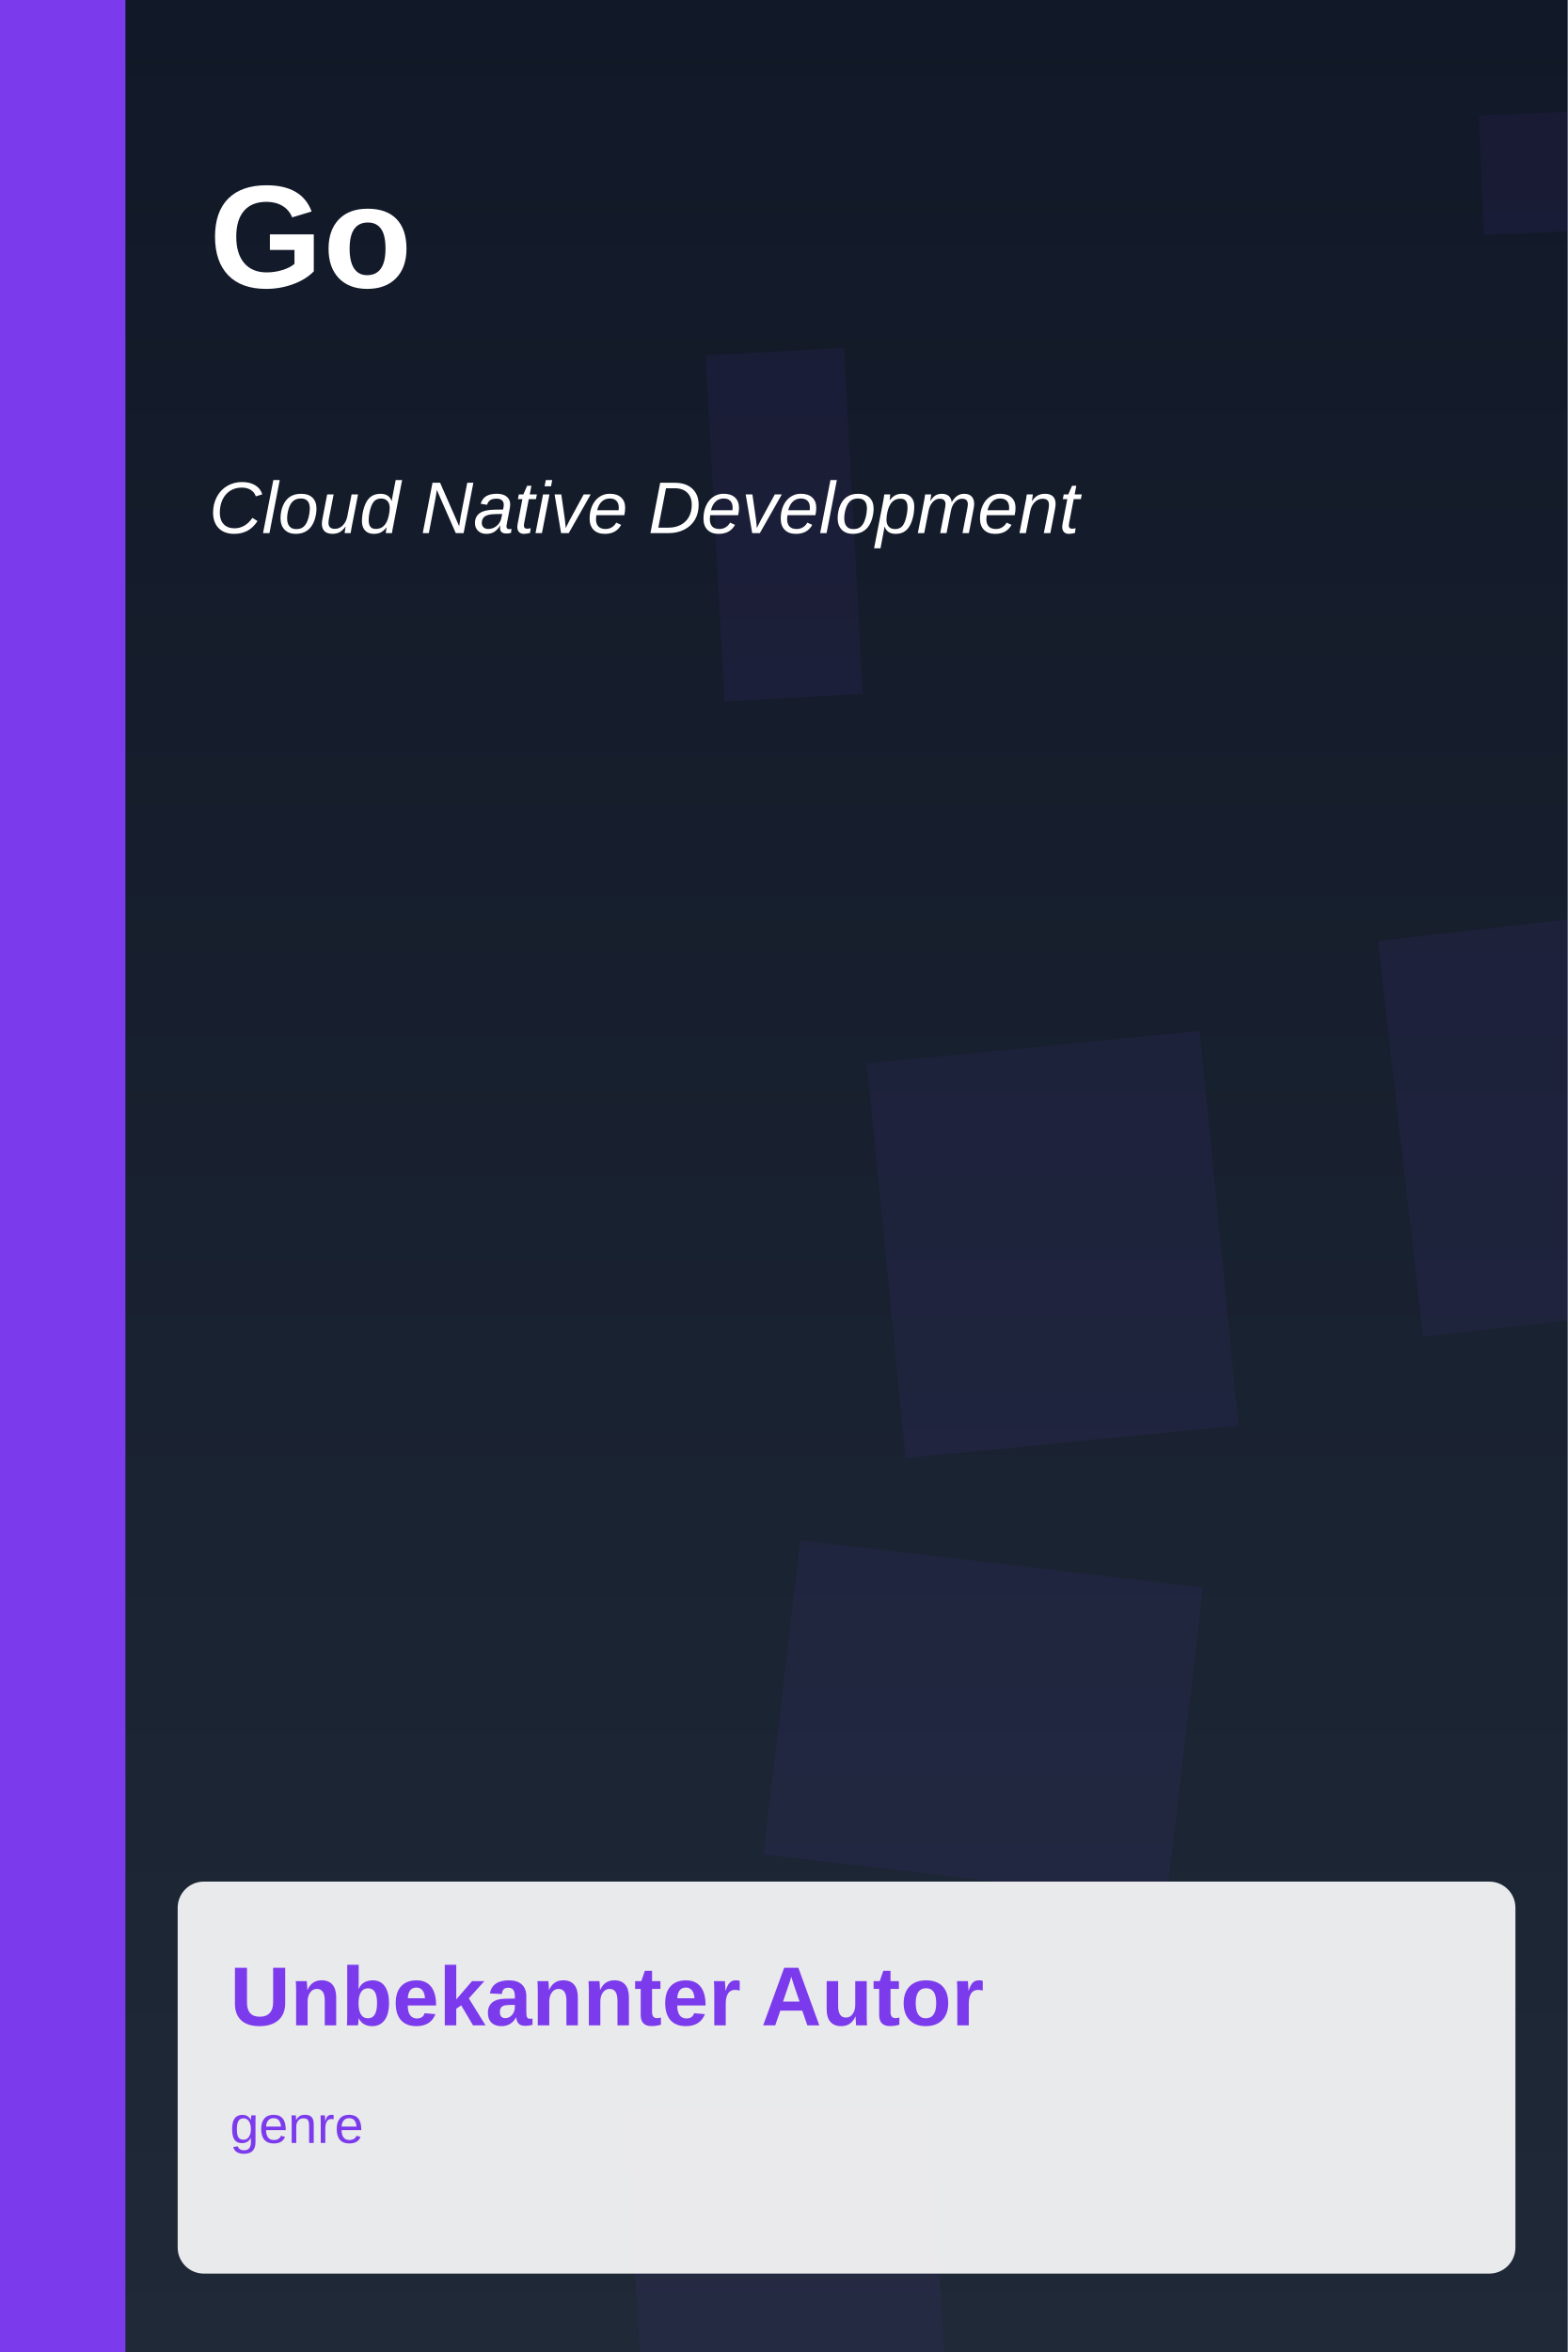
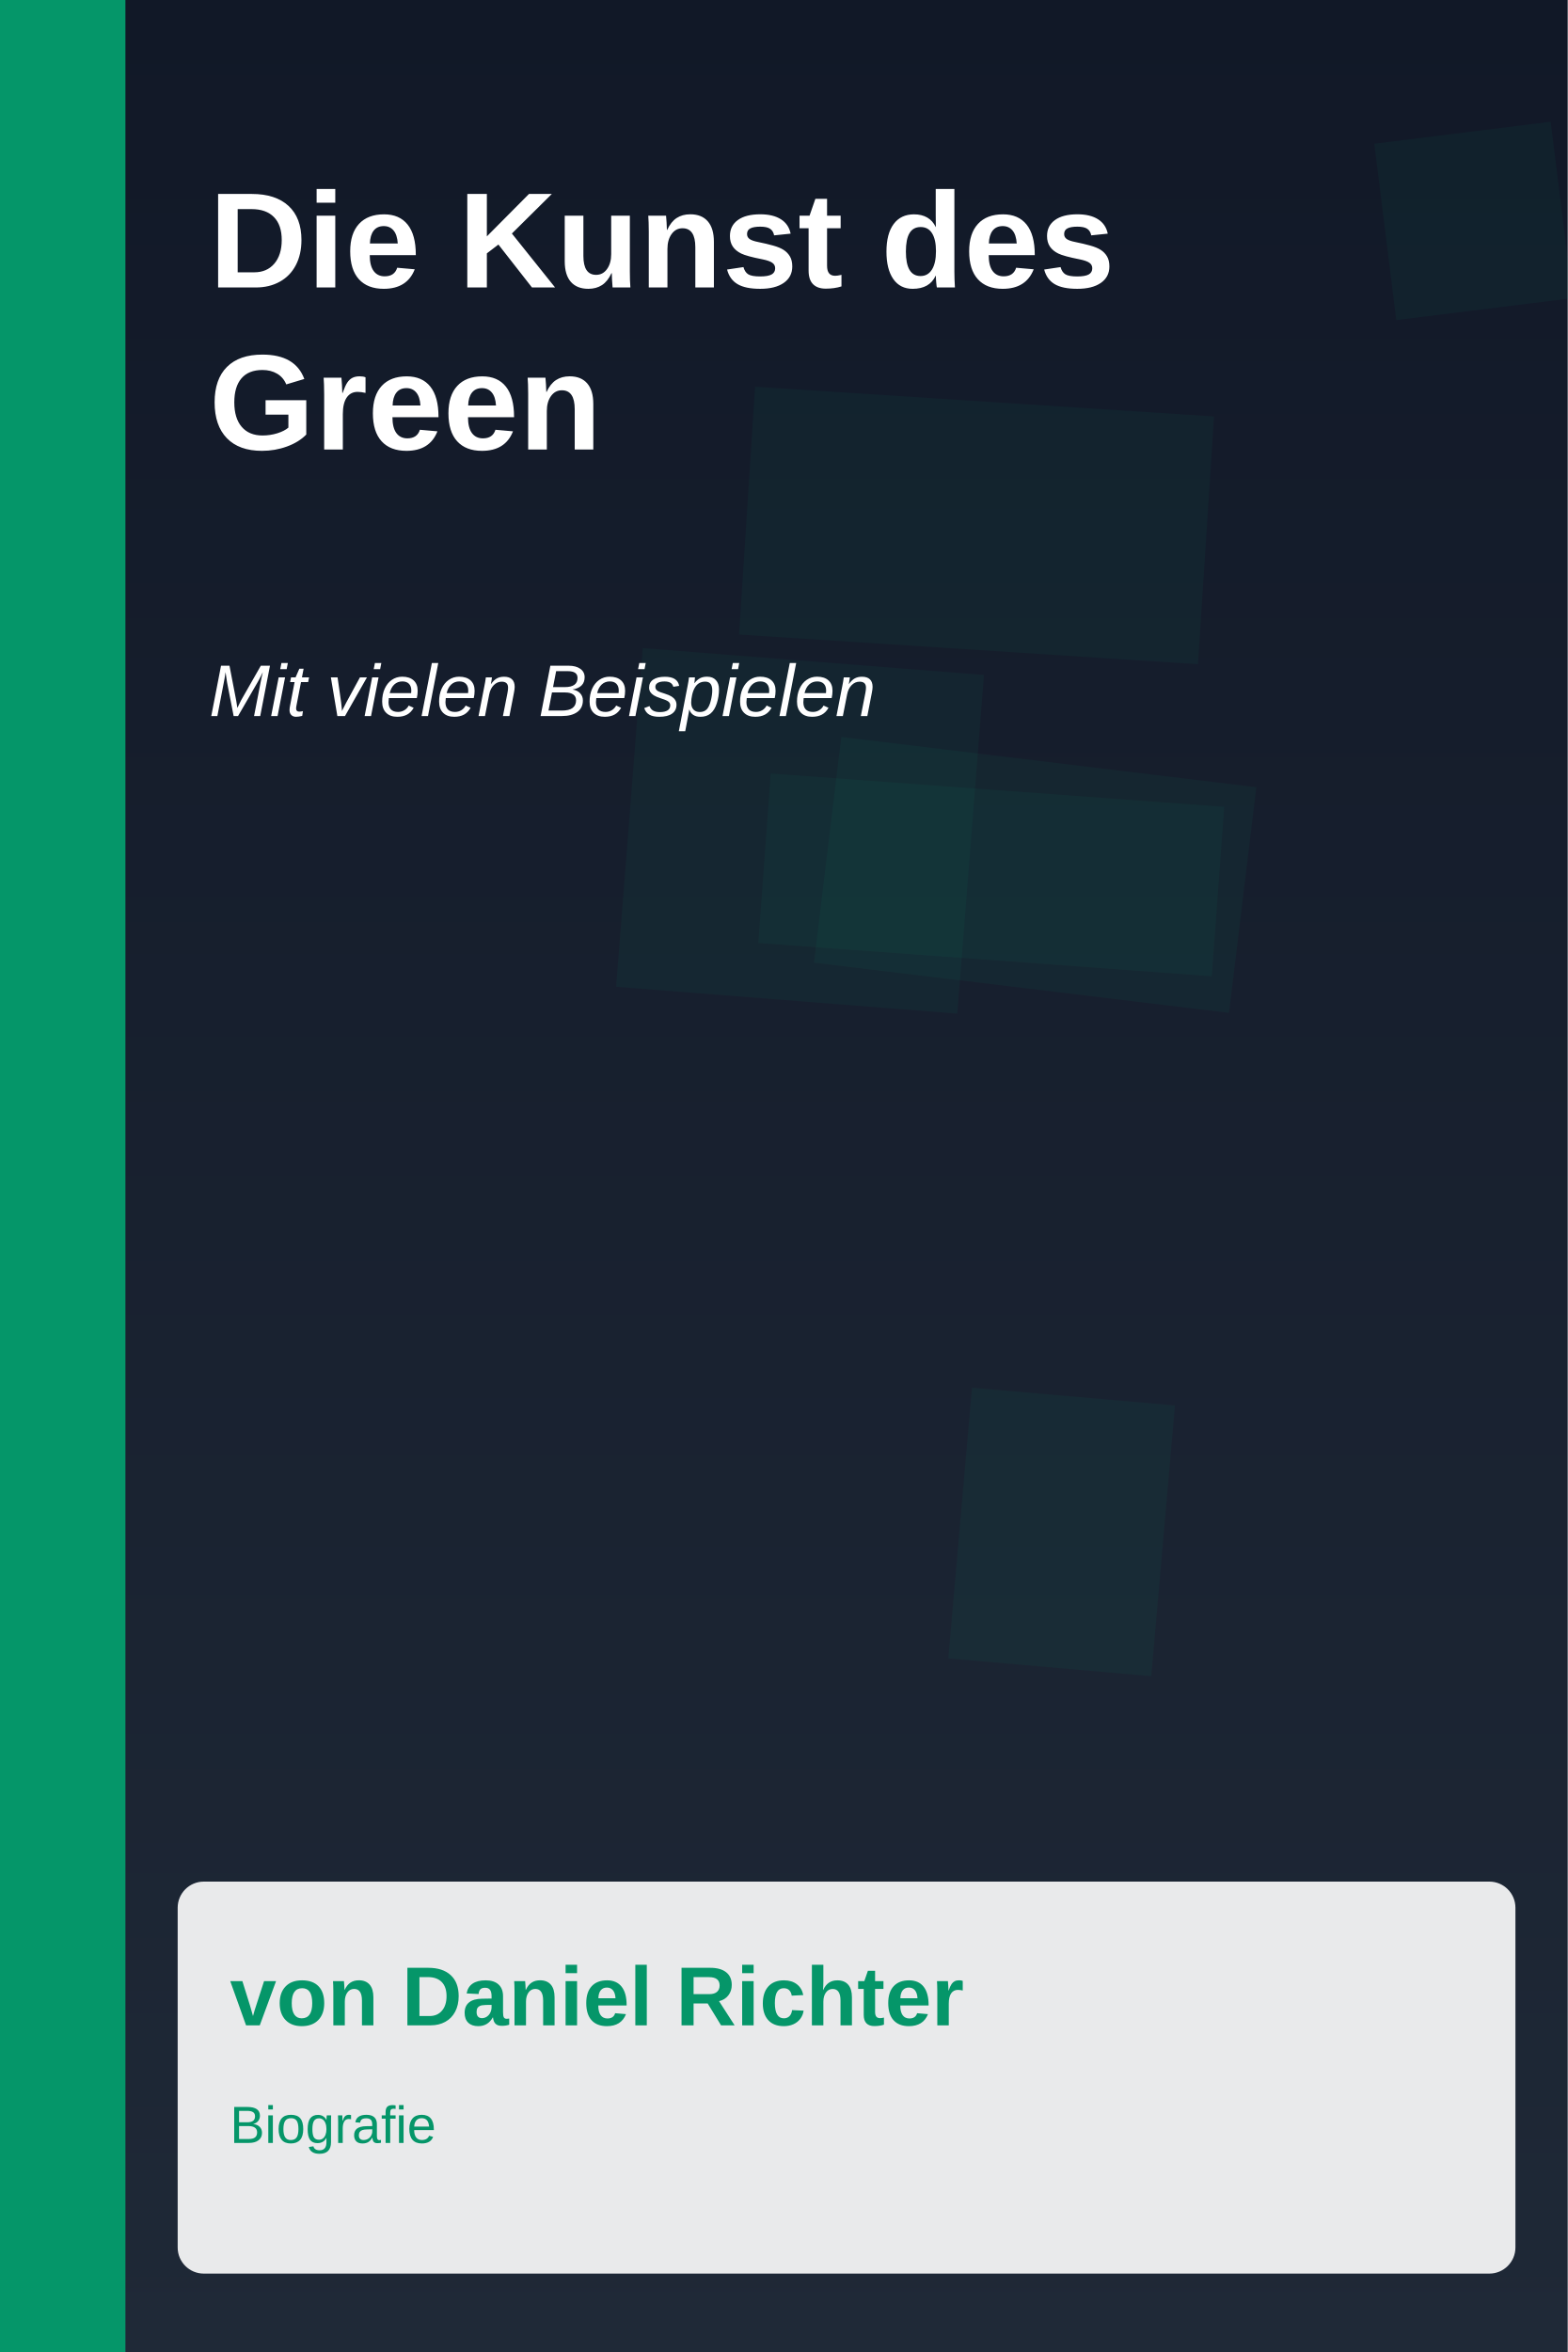
<svg xmlns="http://www.w3.org/2000/svg" width="600" height="900">
  <defs>
    <linearGradient id="bg" x1="0" y="0" x2="0" y2="1">
      <stop offset="0%" stop-color="#111827" />
      <stop offset="100%" stop-color="#1F2937" />
    </linearGradient>
  </defs>
  <rect width="600" height="900" fill="url(#bg)" />
-   <rect x="527.4" y="360.1" width="77.7" height="152.4" fill="#7C3AED" fill-opacity="0.07" transform="rotate(-6.5 527.4 360.1)" />
-   <rect x="566.0" y="44.2" width="165.6" height="45.7" fill="#7C3AED" fill-opacity="0.07" transform="rotate(-2.4 566.0 44.2)" />
-   <rect x="306.3" y="589.4" width="155.2" height="121.0" fill="#7C3AED" fill-opacity="0.07" transform="rotate(6.7 306.3 589.4)" />
-   <rect x="270.1" y="136.0" width="53.0" height="132.6" fill="#7C3AED" fill-opacity="0.07" transform="rotate(-3.1 270.1 136.0)" />
-   <rect x="331.8" y="407.0" width="128.0" height="151.7" fill="#7C3AED" fill-opacity="0.07" transform="rotate(-5.6 331.8 407.0)" />
-   <rect x="236.7" y="769.9" width="116.3" height="152.0" fill="#7C3AED" fill-opacity="0.07" transform="rotate(-3.6 236.7 769.9)" />
-   <rect x="0" y="0" width="48" height="900" fill="#7C3AED" />
+   <rect x="372" y="531" width="78" height="104" fill="#059669" fill-opacity="0.07" transform="rotate(5 372 531)" />
+   <rect x="295" y="296" width="174" height="65" fill="#059669" fill-opacity="0.07" transform="rotate(4.2 295 296)" />
+   <rect x="322" y="282" width="160" height="87" fill="#059669" fill-opacity="0.07" transform="rotate(6.9 322 282)" />
+   <rect x="526" y="55" width="68" height="68" fill="#059669" fill-opacity="0.07" transform="rotate(-7.1 526 55)" />
+   <rect x="289" y="148" width="176" height="95" fill="#059669" fill-opacity="0.07" transform="rotate(3.7 289 148)" />
+   <rect x="246" y="248" width="131" height="130" fill="#059669" fill-opacity="0.07" transform="rotate(4.5 246 248)" />
+   <rect x="0" y="0" width="48" height="900" fill="#059669" />
  <g font-family="Arial, sans-serif" fill="white">
-     <text x="80" y="110" font-size="56" font-weight="700">Go</text>
-     <text x="80" y="204" font-size="28" font-style="italic">Cloud Native Development</text>
+     <text x="80" y="110" font-size="52" font-weight="700">Die Kunst des</text>
+     <text x="80" y="172" font-size="52" font-weight="700">Green</text>
+     <text x="80" y="274" font-size="28" font-style="italic">Mit vielen Beispielen</text>
  </g>
  <rect x="68" y="720" width="512" height="150" rx="10" fill="rgba(255,255,255,0.9)" />
-   <text x="88" y="775" font-size="32" font-weight="700" fill="#7C3AED" font-family="Arial, sans-serif">Unbekannter Autor</text>
-   <text x="88" y="820" font-size="20" fill="#7C3AED" font-family="Arial, sans-serif">genre</text>
+   <text x="88" y="775" font-size="32" font-weight="700" fill="#059669" font-family="Arial, sans-serif">von Daniel Richter</text>
+   <text x="88" y="820" font-size="20" fill="#059669" font-family="Arial, sans-serif">Biografie</text>
</svg>
